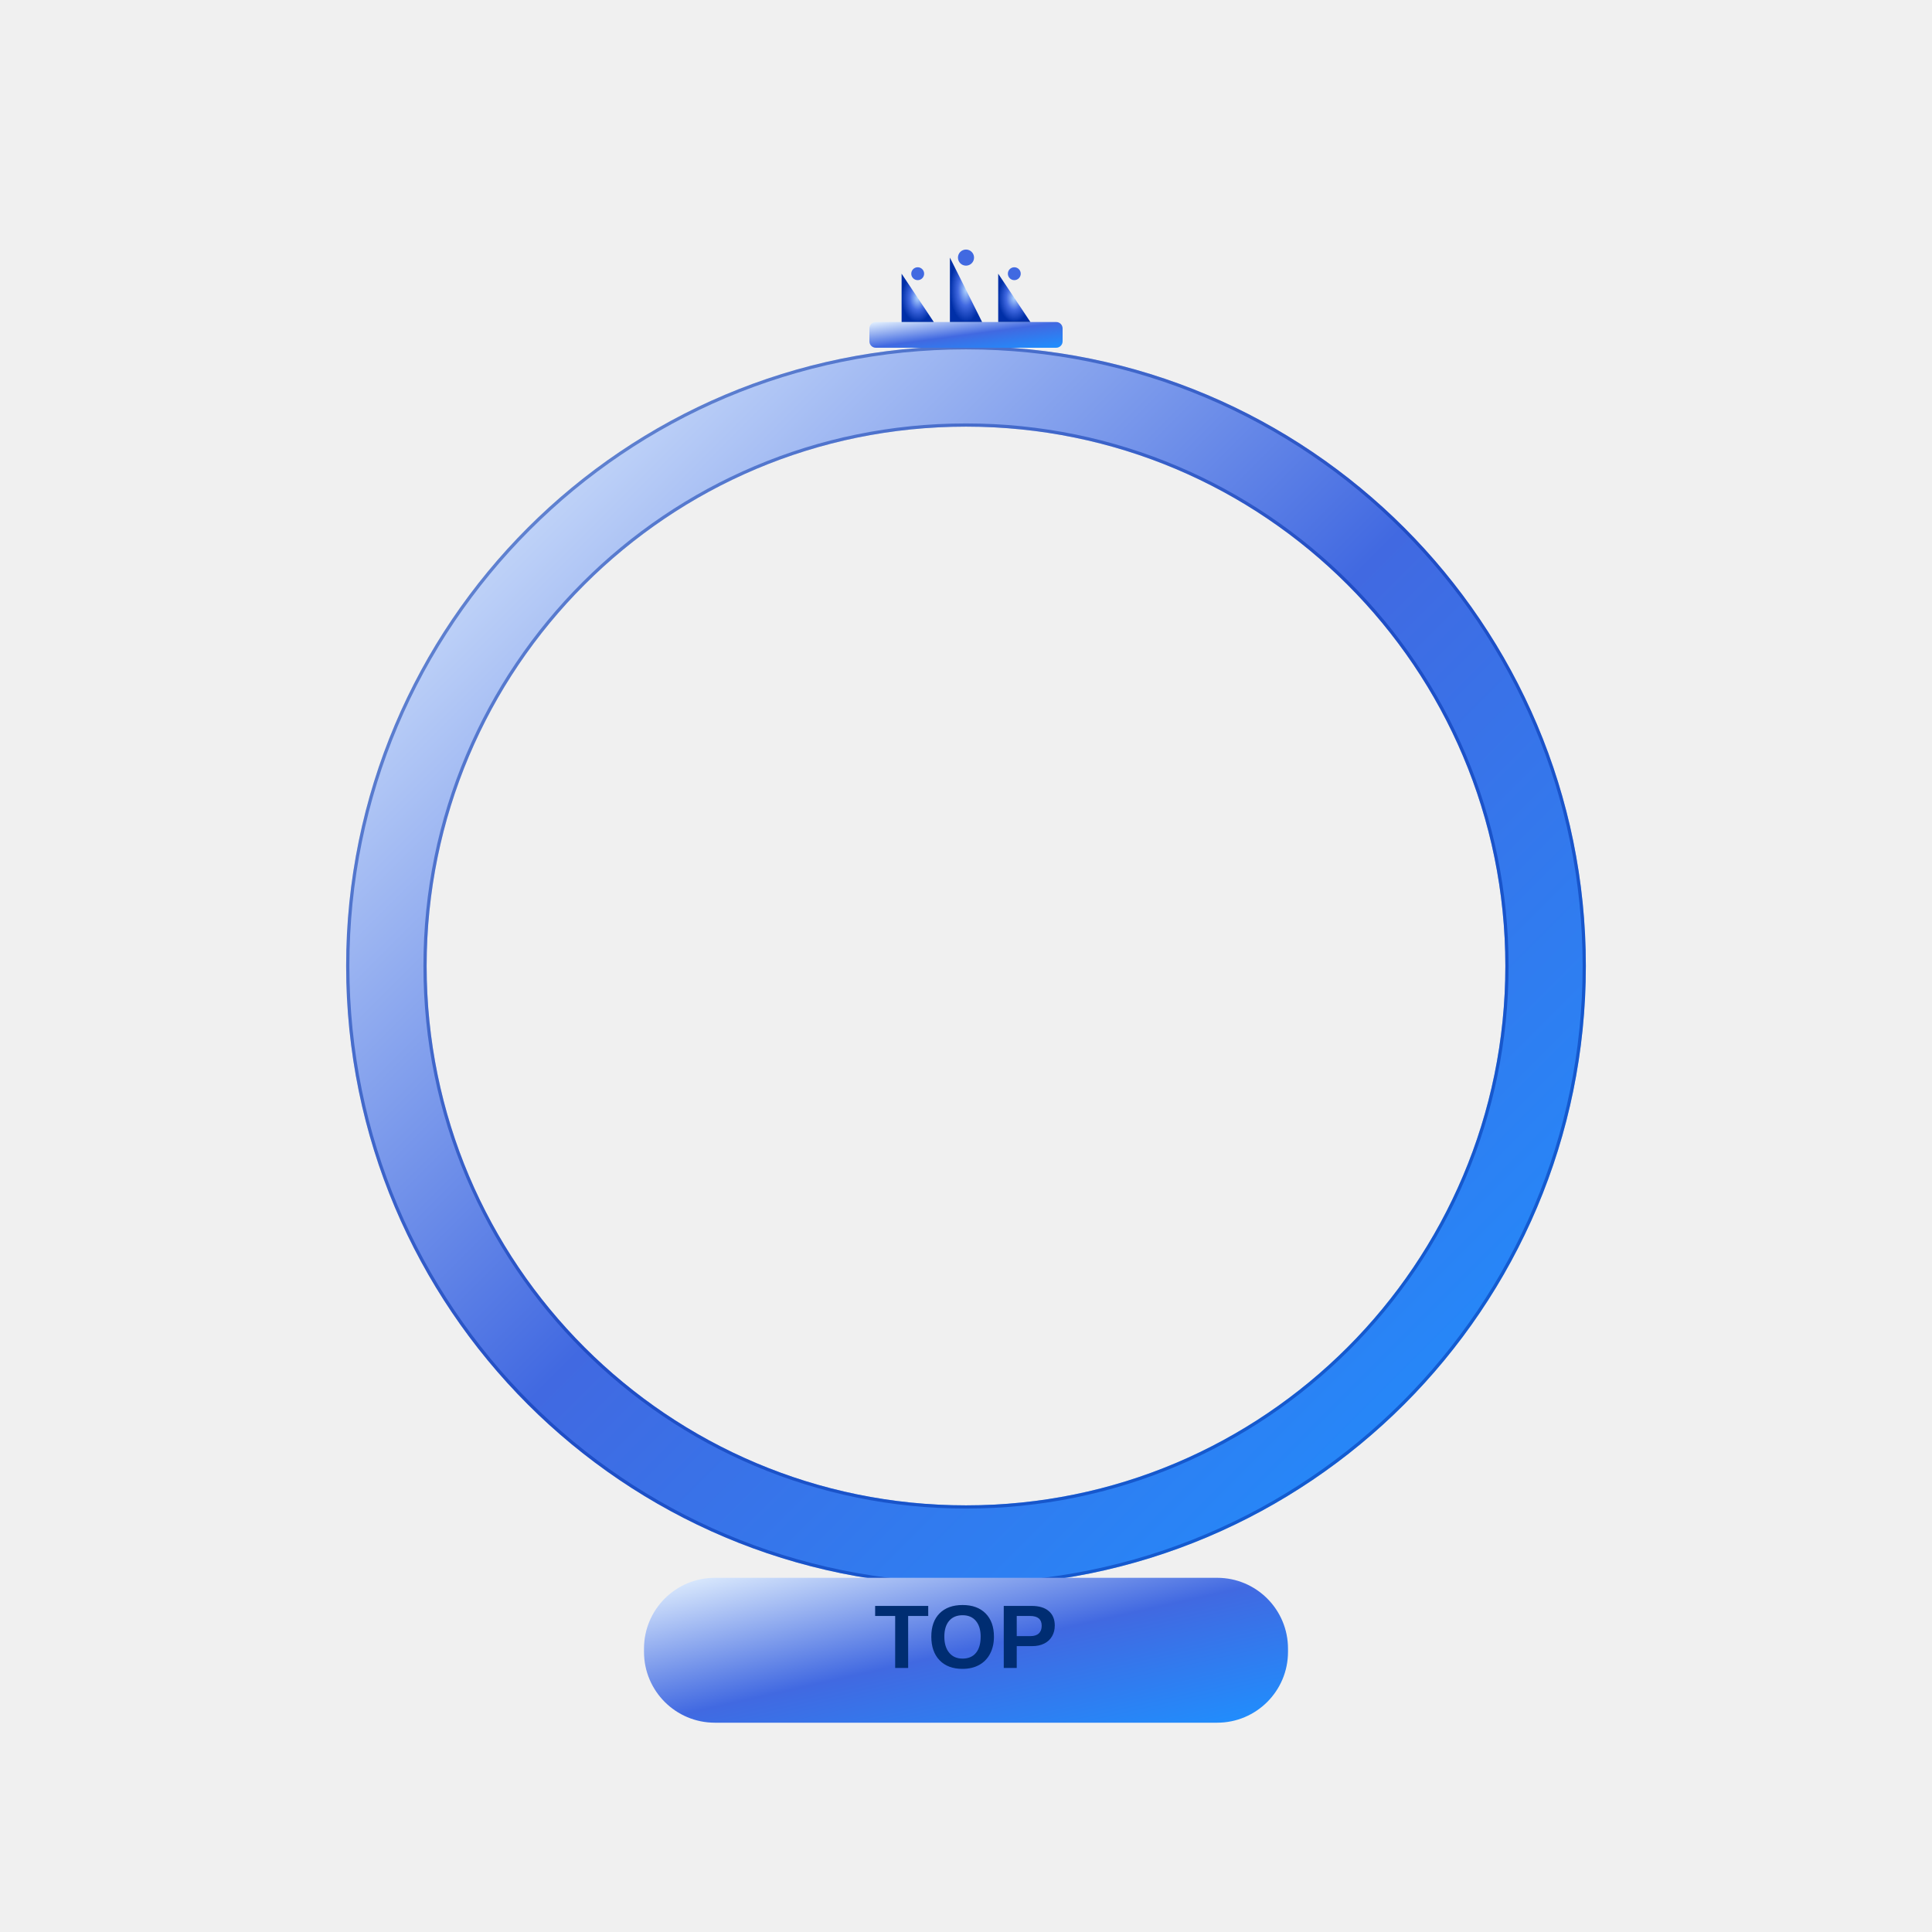
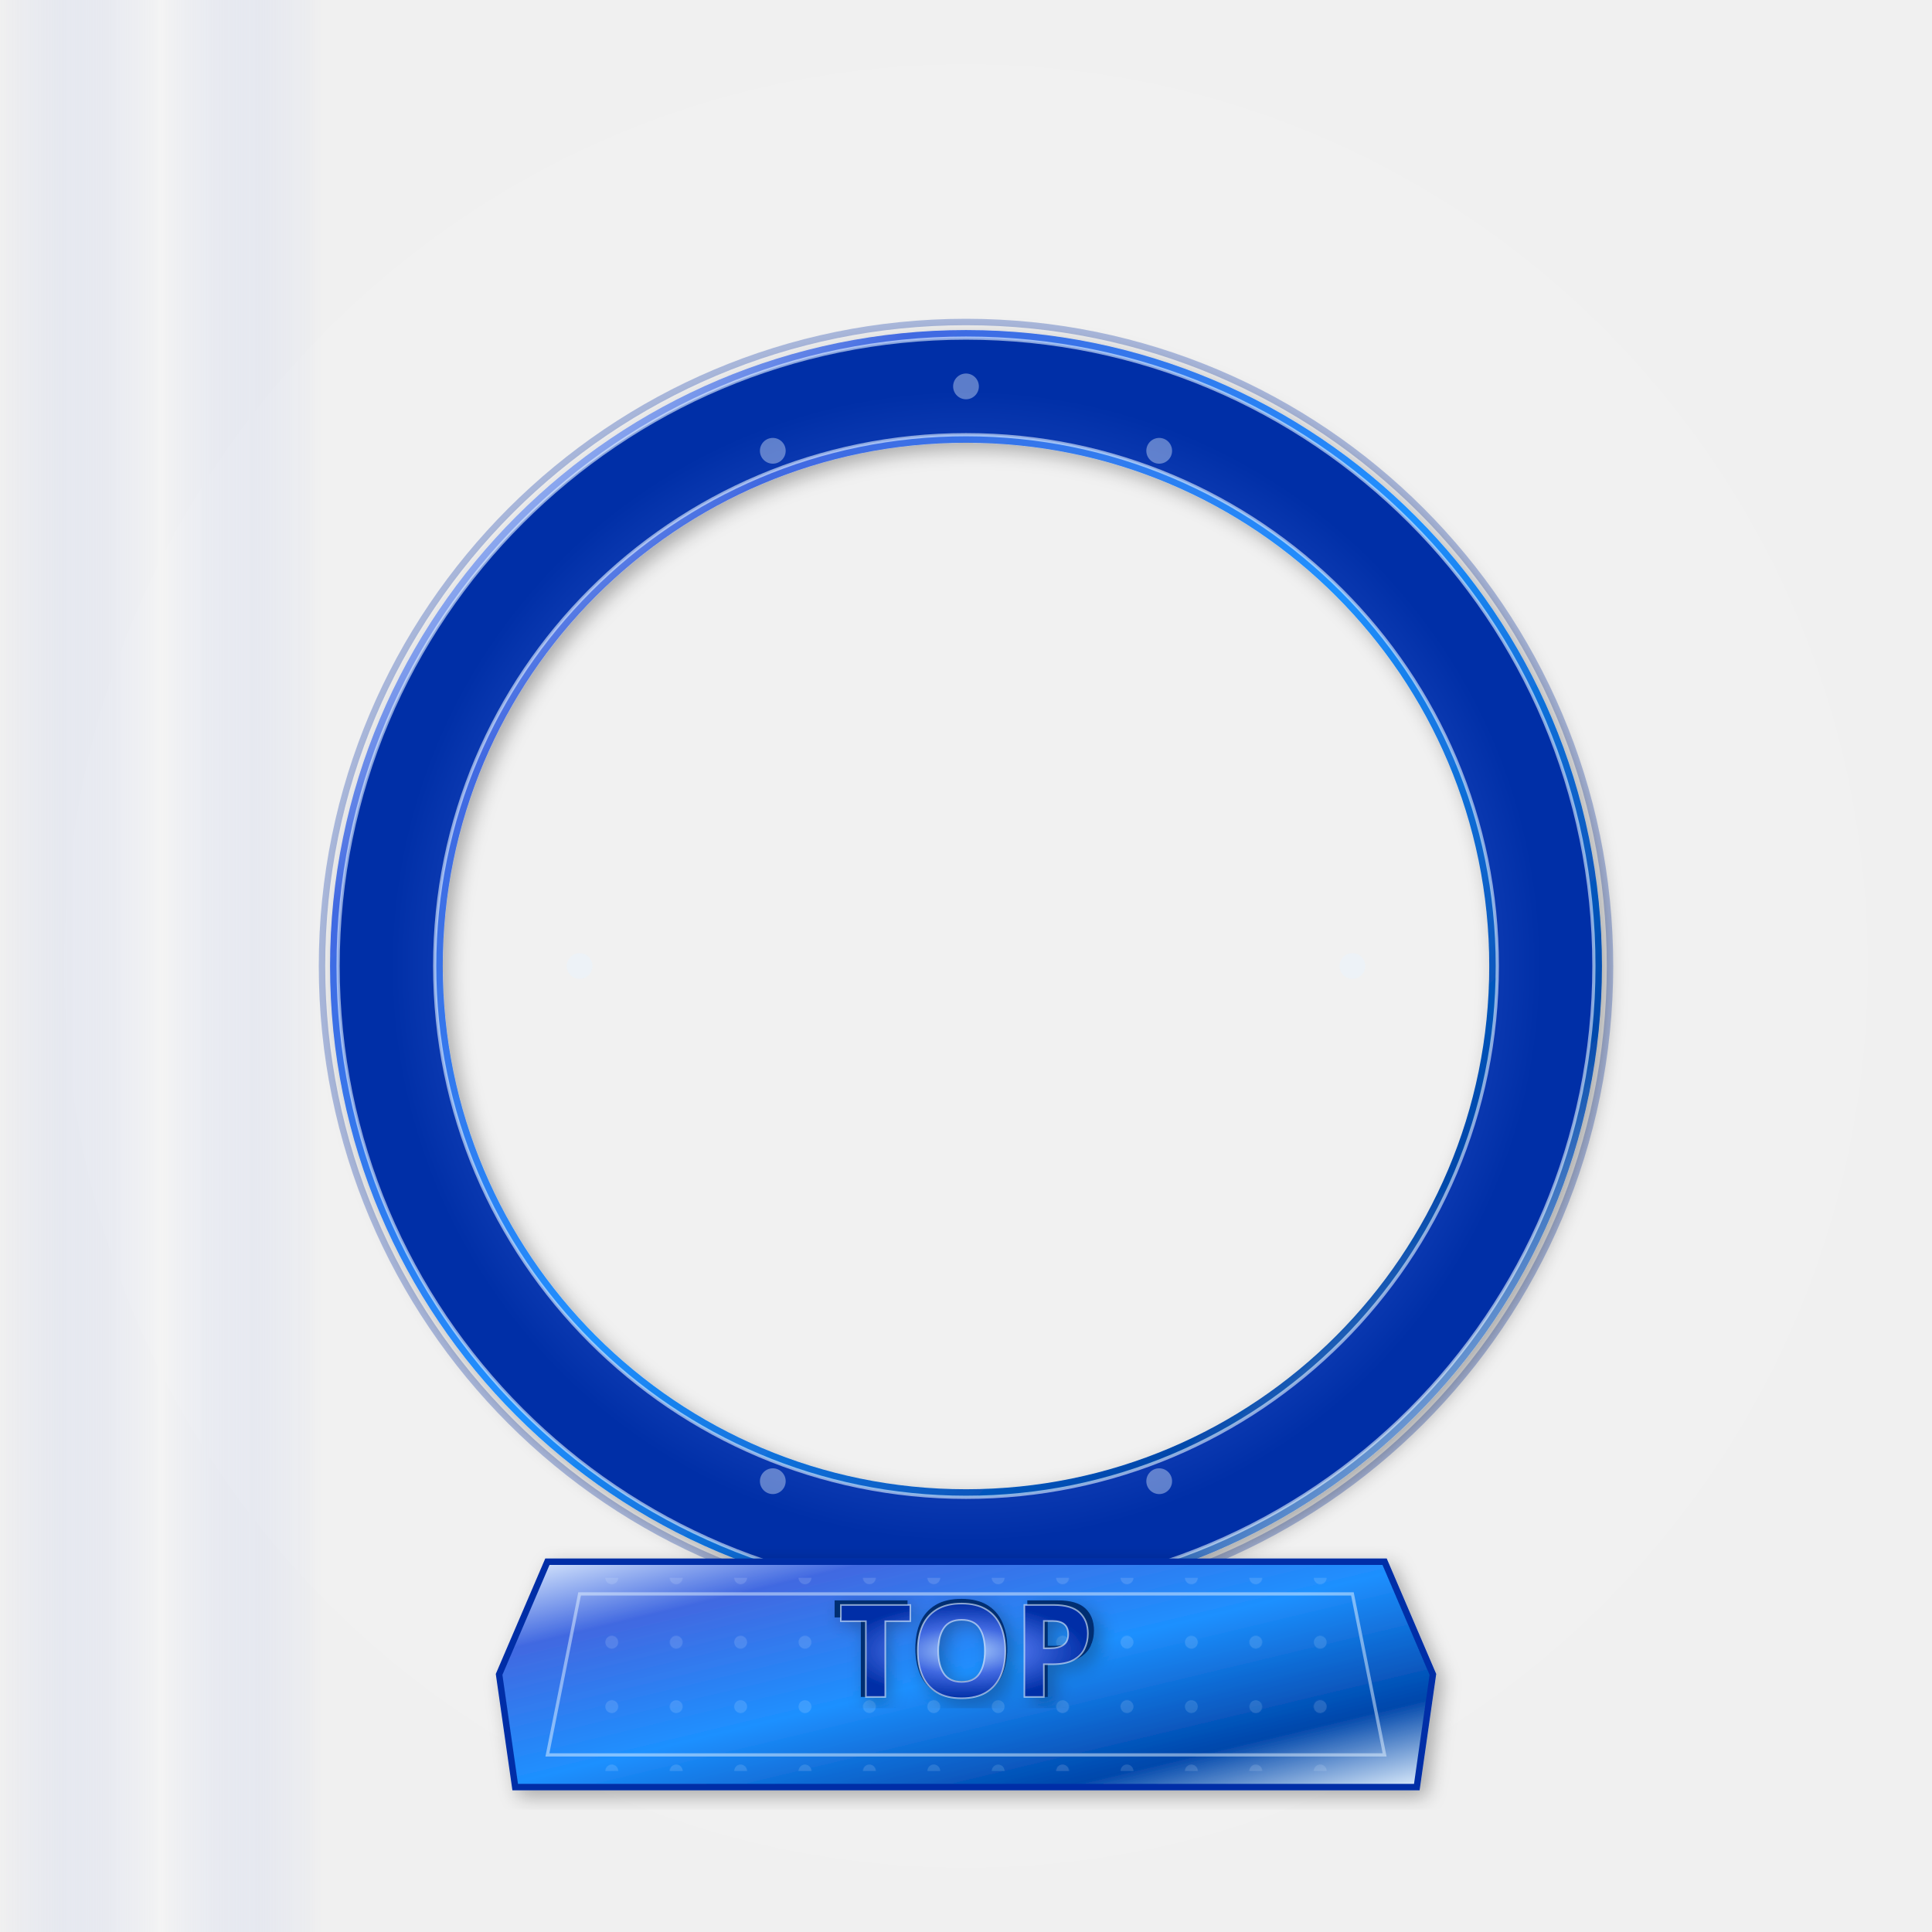
<svg xmlns="http://www.w3.org/2000/svg" width="600" height="600" viewBox="0 0 600 600">
  <defs>
    <linearGradient id="blueGradient1" x1="0" y1="0" x2="1" y2="1">
      <stop offset="0%" stop-color="#e6f3ff" />
-       <stop offset="50%" stop-color="#4169e1" />
-       <stop offset="100%" stop-color="#1e90ff" />
+       <stop offset="20%" stop-color="#4169e1" />
+       <stop offset="50%" stop-color="#1e90ff" />
+       <stop offset="80%" stop-color="#0047ab" />
+       <stop offset="100%" stop-color="#e6f3ff" />
    </linearGradient>
    <radialGradient id="blueRadial" cx="50%" cy="50%" r="50%">
      <stop offset="0%" stop-color="#b0d4ff" />
      <stop offset="50%" stop-color="#4169e1" />
      <stop offset="100%" stop-color="#002fa7" />
    </radialGradient>
+     <linearGradient id="blueShine" x1="0" y1="0" x2="1" y2="0">
+       <stop offset="0%" stop-color="#4169e1" stop-opacity="0" />
+       <stop offset="50%" stop-color="#ffffff" stop-opacity="0.8" />
+       <stop offset="100%" stop-color="#4169e1" stop-opacity="0" />
+     </linearGradient>
+     <filter id="glow">
+       <feGaussianBlur stdDeviation="4" result="coloredBlur" />
+       <feMerge>
+         <feMergeNode in="coloredBlur" />
+         <feMergeNode in="SourceGraphic" />
+       </feMerge>
+     </filter>
+     <filter id="shadow">
+       <feDropShadow dx="2" dy="2" stdDeviation="3" flood-opacity="0.3" />
+     </filter>
+     <pattern id="ornament" x="0" y="0" width="20" height="20" patternUnits="userSpaceOnUse">
+       <circle cx="10" cy="10" r="2" fill="#e6f3ff" opacity="0.5" />
+     </pattern>
  </defs>
-   <circle cx="300" cy="300" r="180" fill="none" stroke="url(#blueGradient1)" stroke-width="25" />
-   <circle cx="300" cy="300" r="192" fill="none" stroke="#002fa7" stroke-width="1" opacity="0.5" />
-   <circle cx="300" cy="300" r="168" fill="none" stroke="#002fa7" stroke-width="1" opacity="0.5" />
-   <g>
-     <rect x="270" y="100" width="60" height="8" fill="url(#blueGradient1)" rx="2" />
-     <path d="M280,100 L280,85 L290,100" fill="url(#blueRadial)" />
-     <path d="M295,100 L295,80 L305,100" fill="url(#blueRadial)" />
-     <path d="M310,100 L310,85 L320,100" fill="url(#blueRadial)" />
-     <circle cx="285" cy="85" r="2" fill="#4169e1" />
-     <circle cx="300" cy="80" r="2.5" fill="#4169e1" />
-     <circle cx="315" cy="85" r="2" fill="#4169e1" />
+   <circle cx="300" cy="300" r="280" fill="#fff" opacity="0.1" />
+   <circle cx="300" cy="300" r="200" fill="none" stroke="#002fa7" stroke-width="2" opacity="0.3" />
+   <circle cx="300" cy="300" r="180" fill="none" stroke="url(#blueGradient1)" stroke-width="35" filter="url(#shadow)" />
+   <circle cx="300" cy="300" r="180" fill="none" stroke="url(#blueRadial)" stroke-width="30" />
+   <circle cx="300" cy="300" r="195" fill="none" stroke="#e6f3ff" stroke-width="1" opacity="0.6" />
+   <circle cx="300" cy="300" r="165" fill="none" stroke="#e6f3ff" stroke-width="1" opacity="0.6" />
+   <g opacity="0.4">
+     <circle cx="300" cy="120" r="4" fill="#e6f3ff" />
+     <circle cx="240" cy="140" r="4" fill="#e6f3ff" />
+     <circle cx="360" cy="140" r="4" fill="#e6f3ff" />
+     <circle cx="180" cy="300" r="4" fill="#e6f3ff" />
+     <circle cx="420" cy="300" r="4" fill="#e6f3ff" />
+     <circle cx="240" cy="460" r="4" fill="#e6f3ff" />
+     <circle cx="360" cy="460" r="4" fill="#e6f3ff" />
  </g>
-   <g>
-     <rect x="200" y="490" width="200" height="45" rx="22" fill="url(#blueGradient1)" />
-     <text x="300" y="518" text-anchor="middle" fill="#002d72" font-size="28" font-family="Arial" font-weight="bold">TOP</text>
+   <g filter="url(#shadow)">
+     <path d="M170,485 L430,485 L445,520 L440,555 L160,555 L155,520 Z" fill="url(#blueGradient1)" stroke="#002fa7" stroke-width="2" />
+     <rect x="175" y="490" width="250" height="60" fill="url(#ornament)" opacity="0.3" />
+     <path d="M180,495 L420,495 L430,545 L170,545 Z" fill="none" stroke="#e6f3ff" stroke-width="1" opacity="0.5" />
+     <text x="300" y="527" text-anchor="middle" fill="#002d72" font-size="42" font-family="Arial Black" font-weight="bold" filter="url(#shadow)">TOP</text>
+     <text x="300" y="527" text-anchor="middle" fill="url(#blueRadial)" font-size="40" font-family="Arial Black" font-weight="bold">TOP</text>
+     <text x="300" y="527" text-anchor="middle" fill="none" stroke="#e6f3ff" stroke-width="0.5" font-size="40" font-family="Arial Black" font-weight="bold" opacity="0.6">TOP</text>
  </g>
+   <rect x="0" y="0" width="100" height="600" fill="url(#blueShine)" opacity="0.3">
+     <animateTransform attributeName="transform" type="translate" from="-100 0" to="700 0" dur="3s" repeatCount="indefinite" />
+   </rect>
</svg>
